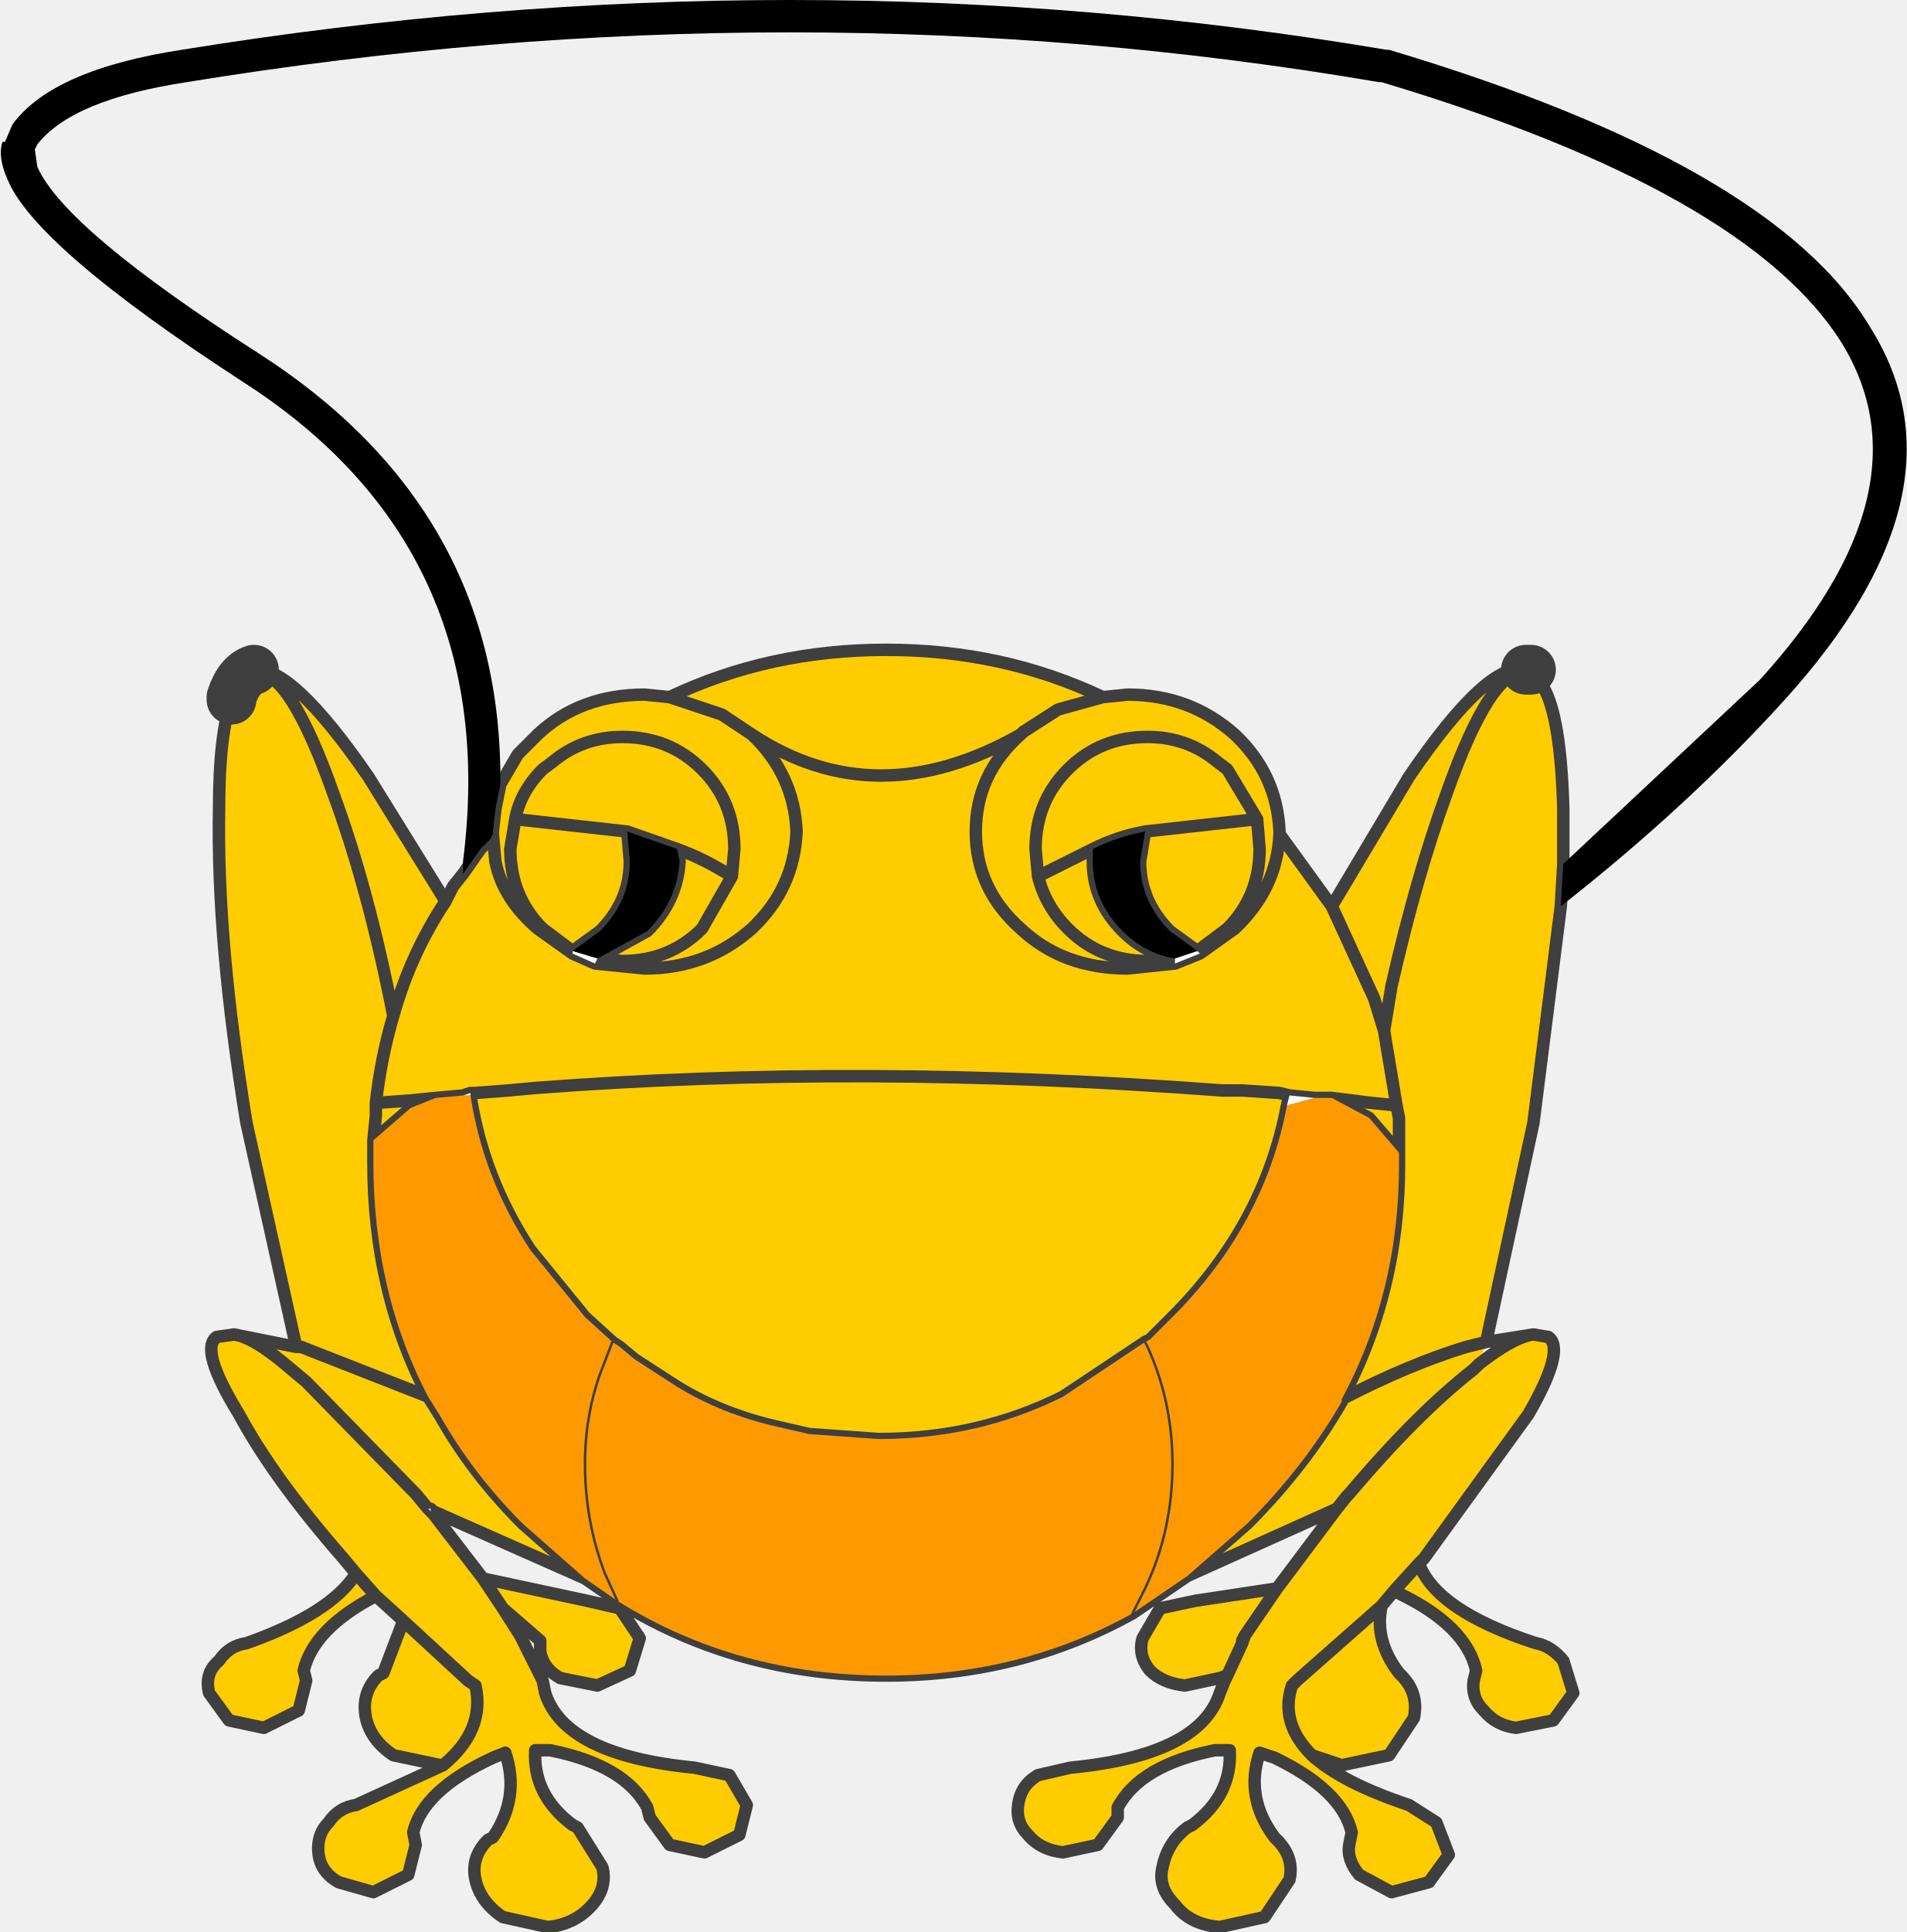
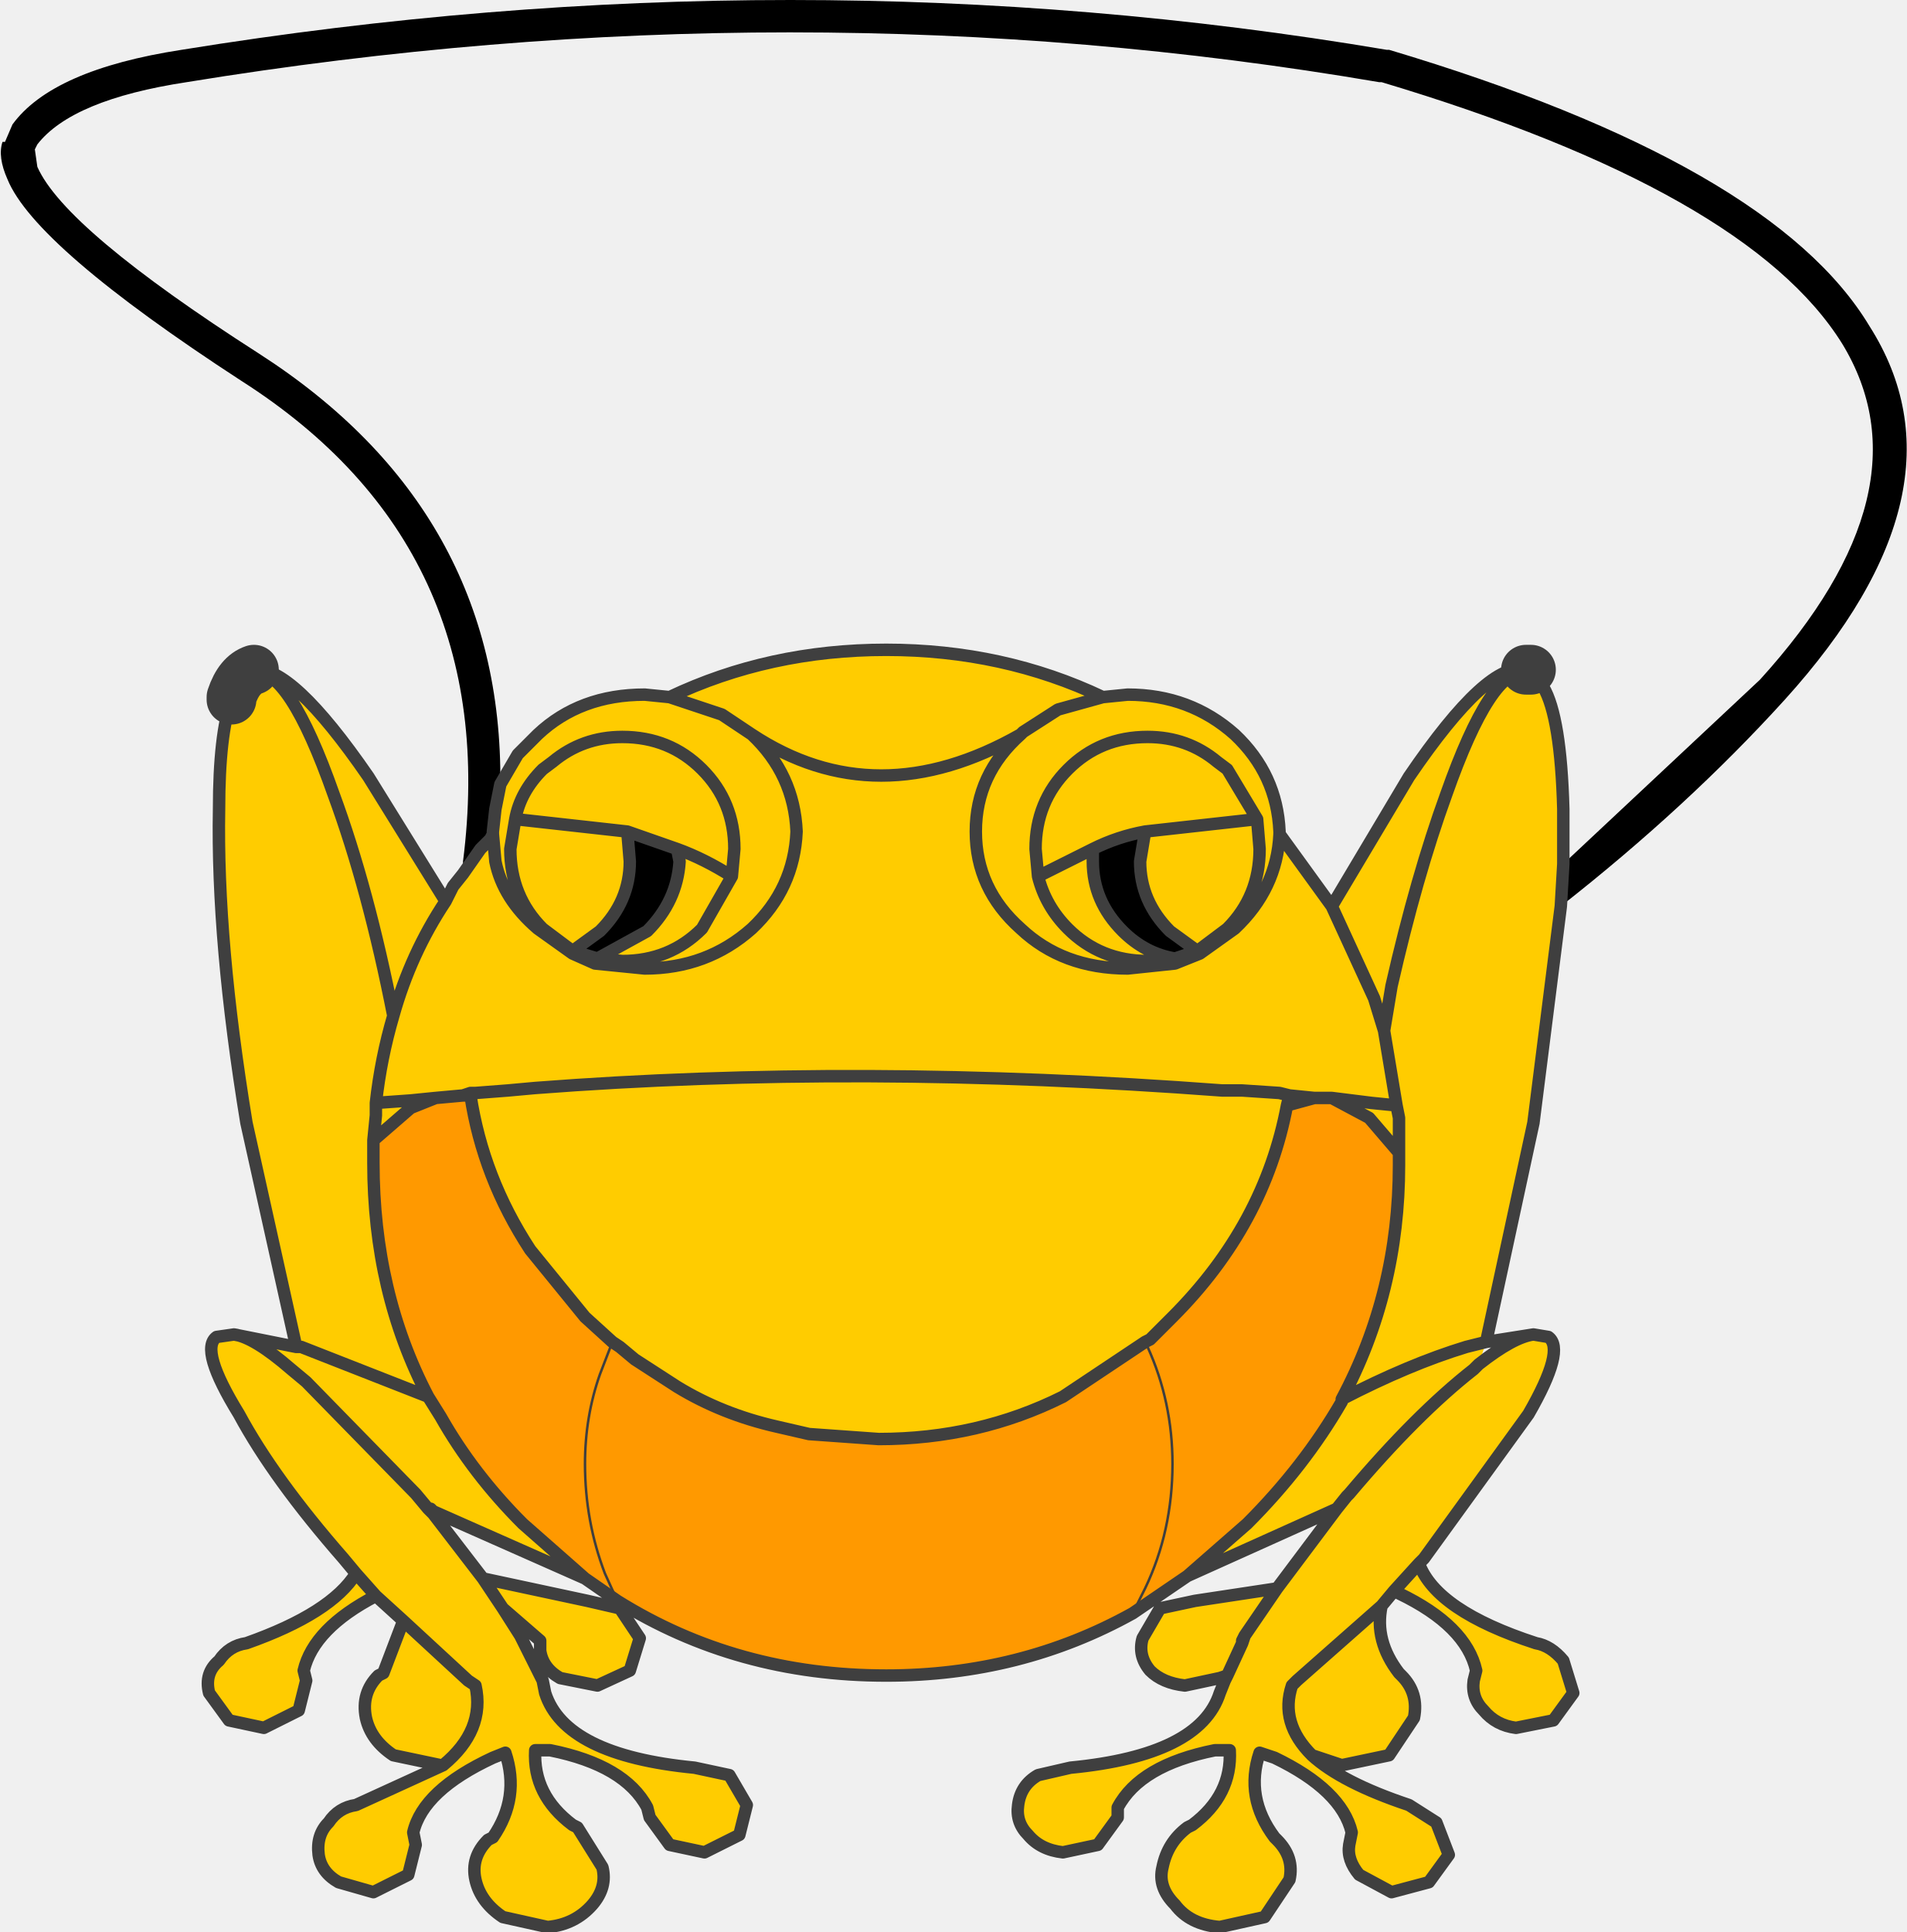
<svg xmlns="http://www.w3.org/2000/svg" width="38.3px" height="38.8px">
  <g transform="matrix(1.0, 0.0, 0.0, 1, -255.8, -180.6)">
-     <path fill="#ffcc00" stroke="none" fill-rule="evenodd" d="M286.45 194.05L286.45 194.1L286.8 194.4Q287.15 195 287.2 196.85L287.2 196.95L287.2 197.95L287.15 198.8L286.6 203.15L285.65 207.55L285.25 207.65Q284.1 208 282.75 208.7Q284.1 208 285.25 207.65L285.65 207.55L285.5 208L285.4 208.1Q284.25 209 282.9 210.6L282.85 210.65L282.65 210.9L281.45 212.5L279.8 212.75L279.1 212.9L278.75 213.5Q278.65 213.85 278.9 214.15Q279.15 214.4 279.6 214.45L280.3 214.3L280.45 214.25L280.4 214.35L280.3 214.6Q279.9 215.85 277.3 216.1L276.65 216.25Q276.3 216.45 276.25 216.85Q276.2 217.2 276.45 217.45Q276.7 217.75 277.15 217.8L277.85 217.65L278.25 217.1L278.25 216.9Q278.7 216.05 280.2 215.75L280.5 215.75Q280.55 216.65 279.75 217.25L279.65 217.3Q279.25 217.6 279.15 218.1Q279.05 218.5 279.4 218.85Q279.7 219.25 280.3 219.3L281.2 219.1L281.7 218.35Q281.8 217.9 281.45 217.55L281.4 217.5Q280.8 216.7 281.1 215.8L281.4 215.9Q282.75 216.55 282.95 217.4L282.9 217.65Q282.85 217.95 283.1 218.25L283.75 218.6L284.5 218.4L284.9 217.85L284.65 217.2L284.1 216.85Q282.75 216.4 282.15 215.85L282.75 216.05L283.7 215.85L284.2 215.1Q284.3 214.6 283.95 214.25L283.9 214.2Q283.4 213.55 283.55 212.85L283.8 212.55L283.9 212.6Q285.25 213.25 285.45 214.15L285.4 214.35Q285.35 214.7 285.6 214.95Q285.85 215.25 286.25 215.3L287 215.15L287.4 214.6L287.2 213.95Q286.95 213.65 286.65 213.6Q284.65 212.95 284.3 212L284.4 211.9L286.5 209Q287.25 207.7 286.9 207.45L286.6 207.4Q286.2 207.45 285.5 208L285.4 208.1Q284.25 209 282.9 210.6L282.85 210.65L282.65 210.9L279.65 212.25L280.85 211.2Q282 210.05 282.75 208.75L282.75 208.7Q283.9 206.55 283.9 204L283.9 203.95L283.9 203.75L283.3 203.05L282.55 202.65L283.35 202.75L283.85 202.8L283.9 203.05L283.9 203.75L283.9 203.05L283.85 202.8L283.35 202.75L282.55 202.65L282.2 202.65L281.7 202.6L281.65 202.8Q281.2 205.2 279.35 207.05L278.9 207.5L278.8 207.55L277.15 208.65Q275.45 209.5 273.45 209.5L272.05 209.4L271.4 209.25Q270.3 209 269.4 208.45L268.55 207.9L268.25 207.65L268.1 207.55L267.55 207.05L266.45 205.7Q265.5 204.25 265.25 202.6L265.25 202.55L265.35 202.55L266 202.5L266.55 202.45Q273.05 201.95 280.35 202.5L280.75 202.5L281.5 202.55L281.7 202.6L281.5 202.55L280.75 202.5L280.35 202.5Q273.05 201.95 266.55 202.45L266 202.5L265.35 202.55L265.25 202.55L265.1 202.6L264.55 202.65L264.05 202.85L263.3 203.5L263.3 203.75L263.3 203.95Q263.3 206.55 264.4 208.65L264.65 209.05Q265.3 210.2 266.3 211.2L267.55 212.3L264.5 210.95L264.5 210.85L264.45 210.9L264.4 210.9L264.15 210.6L261.95 208.35L261.65 208.1Q260.9 207.45 260.5 207.4L260.15 207.45Q259.8 207.7 260.6 209Q261.3 210.3 262.7 211.9L262.95 212.2Q262.45 213 260.75 213.6Q260.4 213.65 260.2 213.95Q259.9 214.2 260 214.6L260.4 215.15L261.1 215.3L261.8 214.95L261.95 214.35L261.9 214.15Q262.1 213.3 263.35 212.65L263.9 213.15L263.5 214.2L263.4 214.25Q263.05 214.6 263.15 215.1Q263.25 215.55 263.7 215.85L264.65 216.05L264.7 216.05L262.95 216.85Q262.6 216.9 262.4 217.2Q262.15 217.45 262.2 217.85Q262.25 218.2 262.6 218.4L263.3 218.6L264 218.25L264.15 217.65L264.1 217.4Q264.3 216.55 265.7 215.9L265.95 215.8Q266.25 216.7 265.7 217.5L265.6 217.55Q265.25 217.9 265.35 218.35Q265.45 218.8 265.9 219.1L266.8 219.3Q267.35 219.25 267.7 218.85Q268 218.5 267.9 218.1L267.4 217.3L267.3 217.25Q266.5 216.65 266.55 215.75L266.85 215.75Q268.35 216.05 268.8 216.9L268.85 217.1L269.25 217.65L269.95 217.8L270.65 217.45L270.8 216.85L270.45 216.25L269.75 216.1Q267.15 215.85 266.75 214.6L266.7 214.35L266.25 213.45L265.9 212.9L266.65 213.55L266.65 213.75Q266.7 214.1 267.05 214.3L267.8 214.45L268.45 214.15L268.65 213.5L268.25 212.9L267.6 212.75L265.5 212.3L264.5 211L264.45 210.95L264.4 210.9L264.15 210.6L261.95 208.35L261.65 208.1Q260.9 207.45 260.5 207.4L261.75 207.65L260.75 203.15Q260.15 199.5 260.2 196.85Q260.2 195.35 260.45 194.65Q260.6 194.15 260.9 194.1L260.9 194.05Q261.65 193.95 263.2 196.2L264.75 198.7L264.8 198.6L264.85 198.5L264.9 198.4L265.1 198.15L265.45 197.65L265.55 197.55L265.65 197.45L265.7 197.35L265.7 197.3L265.75 196.85L265.85 196.35L266.2 195.75L266.35 195.6L266.45 195.5L266.6 195.35Q267.45 194.55 268.75 194.55L269.25 194.6Q271.25 193.65 273.6 193.65Q275.95 193.65 277.95 194.6L278.45 194.55Q279.7 194.55 280.6 195.35Q281.45 196.15 281.5 197.3L281.5 197.35L282.55 198.8L284.1 196.2Q285.7 193.85 286.45 194.05M283.6 201.3L283.4 200.65L282.55 198.8L283.4 200.65L283.6 201.3L283.75 200.4Q284.25 198.2 284.85 196.55Q285.75 194 286.45 194.1Q285.75 194 284.85 196.55Q284.25 198.2 283.75 200.4L283.6 201.3L283.85 202.8L283.6 201.3M263.7 201Q263.2 198.45 262.5 196.55Q261.6 194 260.9 194.1Q261.6 194 262.5 196.55Q263.2 198.45 263.7 201Q264.05 199.75 264.75 198.7Q264.05 199.75 263.7 201Q263.45 201.85 263.35 202.75L264.05 202.7L264.55 202.65L264.05 202.7L263.35 202.75Q263.45 201.85 263.7 201M263.35 202.75L263.35 203L263.3 203.5L263.35 203L263.35 202.75M264.4 208.65L261.85 207.65L261.75 207.65L261.85 207.65L264.4 208.65M263.35 212.65L262.95 212.2L263.35 212.65M279.85 199.7L280.45 199.25Q281.1 198.6 281.1 197.65L281.05 197.05L280.45 196.05L280.25 195.9Q279.65 195.4 278.85 195.4Q277.9 195.4 277.25 196.05Q276.6 196.7 276.6 197.65L276.65 198.2Q276.8 198.8 277.25 199.25Q277.9 199.9 278.85 199.9L279.4 199.85L278.85 199.9Q277.9 199.9 277.25 199.25Q276.8 198.8 276.65 198.2L276.6 197.65Q276.6 196.7 277.25 196.05Q277.9 195.4 278.85 195.4Q279.65 195.4 280.25 195.9L280.45 196.05L281.05 197.05L281.1 197.65Q281.1 198.6 280.45 199.25L279.85 199.7L279.9 199.75L280.6 199.25Q281.45 198.45 281.5 197.35Q281.45 198.45 280.6 199.25L279.9 199.75L279.4 199.95L278.45 200.05Q277.15 200.05 276.3 199.25Q275.4 198.45 275.4 197.3Q275.4 196.15 276.3 195.35Q273.4 197 270.9 195.35Q271.75 196.15 271.8 197.3Q271.75 198.45 270.9 199.25Q270 200.05 268.75 200.05L267.75 199.95L268.75 200.05Q270 200.05 270.9 199.25Q271.75 198.45 271.8 197.3Q271.75 196.15 270.9 195.35Q273.4 197 276.3 195.35L276.35 195.3L277.05 194.85L277.95 194.6L277.05 194.85L276.35 195.3L276.3 195.35Q275.4 196.15 275.4 197.3Q275.4 198.45 276.3 199.25Q277.15 200.05 278.45 200.05L279.4 199.95L279.4 199.85Q278.8 199.75 278.35 199.3Q277.75 198.7 277.75 197.9L277.75 197.65L276.65 198.2L277.75 197.65Q278.25 197.4 278.8 197.3L278.7 197.9Q278.7 198.7 279.3 199.3L279.85 199.7M267.3 199.75L267.75 199.95L267.8 199.85L268.3 199.9Q269.25 199.9 269.9 199.25L270.5 198.2L270.55 197.65Q270.55 196.7 269.9 196.05Q269.25 195.4 268.3 195.4Q267.5 195.4 266.9 195.9L266.7 196.05Q266.25 196.5 266.15 197.05L266.05 197.65Q266.05 198.6 266.7 199.25L267.3 199.7L266.7 199.25Q266.05 198.6 266.05 197.65L266.15 197.05Q266.25 196.5 266.7 196.05L266.9 195.9Q267.5 195.4 268.3 195.4Q269.25 195.4 269.9 196.05Q270.55 196.7 270.55 197.65L270.5 198.2L269.9 199.25Q269.25 199.9 268.3 199.9L267.8 199.85L268.8 199.3Q269.4 198.7 269.45 197.9L269.4 197.65L268.4 197.3L266.15 197.05L268.4 197.3L268.45 197.9Q268.45 198.7 267.85 199.3L267.3 199.7L267.3 199.75L266.6 199.25Q265.9 198.65 265.75 197.9L265.7 197.35L265.75 197.9Q265.9 198.65 266.6 199.25L267.3 199.75M281.05 197.05L278.8 197.3L281.05 197.05M270.9 195.35L270.3 194.95L269.25 194.6L270.3 194.95L270.9 195.35M270.5 198.2Q269.95 197.85 269.4 197.65Q269.95 197.85 270.5 198.2M264.7 216.05Q265.55 215.35 265.35 214.45L265.2 214.35L263.9 213.15L265.2 214.35L265.35 214.45Q265.55 215.35 264.7 216.05M265.5 212.3L265.9 212.9L265.5 212.3M283.8 212.55L284.3 212L283.8 212.55M280.8 213.45L280.75 213.55L280.75 213.6L280.45 214.25L280.75 213.6L280.8 213.45L281.45 212.5L280.8 213.45M283.55 212.85L281.85 214.35L281.75 214.45Q281.5 215.2 282.15 215.85Q281.5 215.2 281.75 214.45L281.85 214.35L283.55 212.85" />
+     <path fill-rule="evenodd" fill="#ffcc00" stroke="none" d="M286.45 194.05L286.45 194.1L286.8 194.4Q287.15 195 287.2 196.85L287.2 196.95L287.2 197.95L287.15 198.8L286.6 203.15L285.65 207.55L285.25 207.65Q284.1 208 282.75 208.7Q284.1 208 285.25 207.65L285.65 207.55L285.5 208L285.4 208.1Q284.25 209 282.9 210.6L282.85 210.65L282.65 210.9L281.45 212.5L279.8 212.75L279.1 212.9L278.75 213.5Q278.65 213.85 278.9 214.15Q279.15 214.4 279.6 214.45L280.3 214.3L280.45 214.25L280.4 214.35L280.3 214.6Q279.9 215.85 277.3 216.1L276.65 216.25Q276.3 216.45 276.25 216.85Q276.2 217.2 276.45 217.45Q276.7 217.75 277.15 217.8L277.85 217.65L278.25 217.1L278.25 216.9Q278.7 216.05 280.2 215.75L280.5 215.75Q280.55 216.65 279.75 217.25L279.65 217.3Q279.25 217.6 279.15 218.1Q279.05 218.5 279.4 218.85Q279.7 219.25 280.3 219.3L281.2 219.1L281.7 218.35Q281.8 217.9 281.45 217.55L281.4 217.5Q280.8 216.7 281.1 215.8L281.4 215.9Q282.75 216.55 282.95 217.4L282.9 217.65Q282.85 217.95 283.1 218.25L283.75 218.6L284.5 218.4L284.9 217.85L284.65 217.2L284.1 216.85Q282.75 216.4 282.15 215.85L282.75 216.05L283.7 215.85L284.2 215.1Q284.3 214.6 283.95 214.25L283.9 214.2Q283.4 213.55 283.55 212.85L283.8 212.55L283.9 212.6Q285.25 213.25 285.45 214.15L285.4 214.35Q285.35 214.7 285.6 214.95Q285.85 215.25 286.25 215.3L287 215.15L287.4 214.6L287.2 213.95Q286.95 213.65 286.65 213.6Q284.65 212.95 284.3 212L284.4 211.9L286.5 209Q287.25 207.7 286.9 207.45L286.6 207.4Q286.2 207.45 285.5 208L285.4 208.1Q284.25 209 282.9 210.6L282.85 210.65L282.65 210.9L279.65 212.25L280.85 211.2Q282 210.05 282.75 208.75L282.75 208.7Q283.9 206.55 283.9 204L283.9 203.95L283.9 203.75L283.3 203.05L282.55 202.65L283.35 202.75L283.85 202.8L283.9 203.05L283.9 203.75L283.9 203.05L283.85 202.8L283.35 202.75L282.55 202.65L282.2 202.65L281.7 202.6L281.65 202.8Q281.2 205.2 279.35 207.05L278.9 207.5L278.8 207.55L277.15 208.65Q275.45 209.5 273.45 209.5L272.05 209.4L271.4 209.25Q270.3 209 269.4 208.45L268.55 207.9L268.25 207.65L268.1 207.55L267.55 207.05L266.45 205.7Q265.5 204.25 265.25 202.6L265.25 202.55L265.35 202.55L266 202.5L266.55 202.45Q273.05 201.95 280.35 202.5L280.75 202.5L281.5 202.55L281.7 202.6L281.5 202.55L280.75 202.5L280.35 202.5Q273.05 201.95 266.55 202.45L266 202.5L265.35 202.55L265.25 202.55L265.1 202.6L264.55 202.65L264.05 202.85L263.3 203.5L263.3 203.75L263.3 203.95Q263.3 206.55 264.4 208.65L264.65 209.05Q265.3 210.2 266.3 211.2L267.55 212.3L264.5 210.95L264.5 210.85L264.45 210.9L264.4 210.9L264.15 210.6L261.95 208.35L261.65 208.1Q260.9 207.45 260.5 207.4L260.15 207.45Q259.8 207.7 260.6 209Q261.3 210.3 262.7 211.9L262.95 212.2Q262.45 213 260.75 213.6Q260.4 213.65 260.2 213.95Q259.9 214.2 260 214.6L260.4 215.15L261.1 215.3L261.8 214.95L261.95 214.35L261.9 214.15Q262.1 213.3 263.35 212.65L263.9 213.15L263.5 214.2L263.4 214.25Q263.05 214.6 263.15 215.1Q263.25 215.55 263.7 215.85L264.65 216.05L264.7 216.05L262.95 216.85Q262.6 216.9 262.4 217.2Q262.15 217.45 262.2 217.85Q262.25 218.2 262.6 218.4L263.3 218.6L264 218.25L264.15 217.65L264.1 217.4Q264.3 216.55 265.7 215.9L265.95 215.8Q266.25 216.7 265.7 217.5L265.6 217.55Q265.25 217.9 265.35 218.35Q265.45 218.8 265.9 219.1L266.8 219.3Q267.35 219.25 267.7 218.85Q268 218.5 267.9 218.1L267.4 217.3L267.3 217.25Q266.5 216.65 266.55 215.75L266.85 215.75Q268.35 216.05 268.8 216.9L268.85 217.1L269.25 217.65L269.95 217.8L270.65 217.45L270.8 216.85L270.45 216.25L269.75 216.1Q267.15 215.85 266.75 214.6L266.7 214.35L266.25 213.45L265.9 212.9L266.65 213.55L266.65 213.75Q266.7 214.1 267.05 214.3L267.8 214.45L268.45 214.15L268.65 213.5L268.25 212.9L267.6 212.75L265.5 212.3L264.5 211L264.45 210.95L264.4 210.9L264.15 210.6L261.95 208.35L261.65 208.1Q260.9 207.45 260.5 207.4L261.75 207.65L260.75 203.15Q260.15 199.5 260.2 196.85Q260.2 195.35 260.45 194.65Q260.6 194.15 260.9 194.1L260.9 194.05Q261.65 193.95 263.2 196.2L264.75 198.7L264.8 198.6L264.85 198.5L264.9 198.4L265.1 198.15L265.45 197.65L265.55 197.55L265.65 197.45L265.7 197.35L265.7 197.3L265.75 196.85L265.85 196.35L266.2 195.75L266.35 195.6L266.45 195.5L266.6 195.35Q267.45 194.55 268.75 194.55L269.25 194.6Q271.25 193.65 273.6 193.65Q275.95 193.65 277.95 194.6L278.45 194.55Q279.7 194.55 280.6 195.35Q281.45 196.15 281.5 197.3L281.5 197.35L282.55 198.8L284.1 196.2Q285.7 193.85 286.45 194.05M283.6 201.3L283.4 200.65L282.55 198.8L283.4 200.65L283.6 201.3L283.75 200.4Q284.25 198.2 284.85 196.55Q285.75 194 286.45 194.1Q285.75 194 284.85 196.55Q284.25 198.2 283.75 200.4L283.6 201.3L283.85 202.8L283.6 201.3M263.7 201Q263.2 198.45 262.5 196.55Q261.6 194 260.9 194.1Q261.6 194 262.5 196.55Q263.2 198.45 263.7 201Q264.05 199.75 264.75 198.7Q264.05 199.75 263.7 201Q263.45 201.85 263.35 202.75L264.05 202.7L264.55 202.65L264.05 202.7L263.35 202.75Q263.45 201.85 263.7 201M263.35 202.75L263.35 203L263.3 203.5L263.35 203L263.35 202.75M264.4 208.65L261.85 207.65L261.75 207.65L261.85 207.65L264.4 208.65M263.35 212.65L262.95 212.2L263.35 212.65M279.85 199.7L280.45 199.25Q281.1 198.6 281.1 197.65L281.05 197.05L280.45 196.05L280.25 195.9Q279.65 195.4 278.85 195.4Q277.9 195.4 277.25 196.05Q276.6 196.7 276.6 197.65L276.65 198.2Q276.8 198.8 277.25 199.25Q277.9 199.9 278.85 199.9L279.4 199.85L278.85 199.9Q277.9 199.9 277.25 199.25Q276.8 198.8 276.65 198.2L276.6 197.65Q276.6 196.7 277.25 196.05Q277.9 195.4 278.85 195.4Q279.65 195.4 280.25 195.9L280.45 196.05L281.05 197.05L281.1 197.65Q281.1 198.6 280.45 199.25L279.85 199.7L279.9 199.75L280.6 199.25Q281.45 198.45 281.5 197.35Q281.45 198.45 280.6 199.25L279.9 199.75L279.4 199.95L278.45 200.05Q277.15 200.05 276.3 199.25Q275.4 198.45 275.4 197.3Q275.4 196.15 276.3 195.35Q273.4 197 270.9 195.35Q271.75 196.15 271.8 197.3Q271.75 198.45 270.9 199.25Q270 200.05 268.75 200.05L267.75 199.95L268.75 200.05Q270 200.05 270.9 199.25Q271.75 198.45 271.8 197.3Q271.75 196.15 270.9 195.35Q273.4 197 276.3 195.35L276.35 195.3L277.05 194.85L277.95 194.6L277.05 194.85L276.35 195.3L276.3 195.35Q275.4 196.15 275.4 197.3Q275.4 198.45 276.3 199.25Q277.15 200.05 278.45 200.05L279.4 199.95L279.4 199.85Q278.8 199.75 278.35 199.3Q277.75 198.7 277.75 197.9L277.75 197.65L276.65 198.2L277.75 197.65Q278.25 197.4 278.8 197.3L278.7 197.9Q278.7 198.7 279.3 199.3L279.85 199.7M267.3 199.75L267.75 199.95L267.8 199.85L268.3 199.9Q269.25 199.9 269.9 199.25L270.5 198.2L270.55 197.65Q270.55 196.7 269.9 196.05Q269.25 195.4 268.3 195.4Q267.5 195.4 266.9 195.9L266.7 196.05Q266.25 196.5 266.15 197.05L266.05 197.65Q266.05 198.6 266.7 199.25L267.3 199.7L266.7 199.25Q266.05 198.6 266.05 197.65L266.15 197.05Q266.25 196.5 266.7 196.05L266.9 195.9Q267.5 195.4 268.3 195.4Q269.25 195.4 269.9 196.05Q270.55 196.7 270.55 197.65L270.5 198.2L269.9 199.25Q269.25 199.9 268.3 199.9L267.8 199.85L268.8 199.3Q269.4 198.7 269.45 197.9L269.4 197.65L268.4 197.3L266.15 197.05L268.4 197.3L268.45 197.9Q268.45 198.7 267.85 199.3L267.3 199.7L267.3 199.75L266.6 199.25Q265.9 198.65 265.75 197.9L265.7 197.35L265.75 197.9Q265.9 198.65 266.6 199.25L267.3 199.75M281.05 197.05L278.8 197.3L281.05 197.05M270.9 195.35L270.3 194.95L269.25 194.6L270.3 194.95L270.9 195.35M270.5 198.2Q269.95 197.85 269.4 197.65Q269.95 197.85 270.5 198.2M264.7 216.05Q265.55 215.35 265.35 214.45L265.2 214.35L263.9 213.15L265.2 214.35L265.35 214.45Q265.55 215.35 264.7 216.05M265.5 212.3L265.9 212.9L265.5 212.3M283.8 212.55L284.3 212L283.8 212.55M280.8 213.45L280.75 213.55L280.75 213.6L280.45 214.25L280.75 213.6L280.8 213.45L281.45 212.5L280.8 213.45M283.55 212.85L281.85 214.35L281.75 214.45Q281.5 215.2 282.15 215.85Q281.5 215.2 281.75 214.45L281.85 214.35L283.55 212.85" />
+     <path fill-rule="evenodd" fill="#000000" stroke="none" d="M287.15 198.8L287.2 197.95L291.15 194.25Q294.6 190.45 292.8 187.5Q290.9 184.45 283.55 182.25L283.5 182.25Q271.8 180.25 259.55 182.25Q257.25 182.6 256.55 183.5L256.5 183.6L256.55 183.95Q257.1 185.2 261 187.7Q265.9 190.85 265.85 196.35L265.75 196.85L265.7 197.3L265.7 197.35L265.65 197.45L265.55 197.55L265.45 197.65L265.1 198.15L265.1 197.9Q265.9 191.6 260.65 188.25Q256.5 185.55 255.95 184.2Q255.75 183.75 255.85 183.45L255.9 183.45L256.05 183.1Q256.85 182 259.45 181.6Q271.8 179.6 283.65 181.6L283.7 181.6Q291.4 183.9 293.35 187.15Q295.45 190.45 291.65 194.65Q289.7 196.8 287.15 198.8M279.4 199.85Q278.8 199.75 278.35 199.3Q277.75 198.7 277.75 197.9L277.75 197.65Q278.25 197.4 278.8 197.3L278.7 197.9Q278.7 198.7 279.3 199.3L279.85 199.7L279.4 199.85M268.4 197.3L269.4 197.65L269.45 197.9Q269.4 198.7 268.8 199.3L267.8 199.85L267.3 199.7L267.85 199.3Q268.45 198.7 268.45 197.9L268.4 197.3" />
+     <path fill-rule="evenodd" fill="#ff9900" stroke="none" d="M279.65 212.25L278.55 213Q276.3 214.25 273.6 214.25Q270.6 214.25 268.2 212.75L267.55 212.3L266.3 211.2Q265.3 210.2 264.65 209.05L264.4 208.65Q263.3 206.55 263.3 203.95L263.3 203.75L263.3 203.5L264.05 202.85L264.55 202.65L265.1 202.6L265.25 202.6Q265.5 204.25 266.45 205.7L267.55 207.05L268.1 207.55L268.25 207.65L268.55 207.9L269.4 208.45Q270.3 209 271.4 209.25L272.05 209.4L273.45 209.5Q275.45 209.5 277.15 208.65L278.8 207.55L278.9 207.5L279.35 207.05Q281.2 205.2 281.65 202.8L282.2 202.65L282.55 202.65L283.3 203.05L283.9 203.75L283.9 203.95L283.9 204Q283.9 206.55 282.75 208.7L282.75 208.75Q282 210.05 280.85 211.2L279.65 212.25M278.55 213L278.8 212.5Q279.35 211.35 279.35 210Q279.35 208.75 278.85 207.65L278.8 207.55L278.85 207.65Q279.35 208.75 279.35 210Q279.35 211.35 278.8 212.5L278.55 213M268.2 212.75L267.95 212.2Q267.55 211.15 267.55 210Q267.55 209.05 267.85 208.2L268.1 207.55L267.85 208.2Q267.55 209.05 267.55 210Q267.55 211.15 267.95 212.2L268.2 212.75" />
+     <path fill-rule="evenodd" fill="#ffffff" stroke="none" d="M264.45 210.95L264.4 210.9L264.45 210.9L264.45 210.95M279.85 199.7L279.9 199.75L279.4 199.95L279.4 199.85L279.85 199.7M267.75 199.95L267.3 199.75L267.3 199.7L267.8 199.85L267.75 199.95M276.3 195.35L276.35 195.3L276.3 195.35M282.2 202.65L281.65 202.8L281.7 202.6L282.2 202.65M265.1 202.6L265.25 202.55L265.25 202.6L265.1 202.6" />
    <path fill="none" stroke="#3f3f3f" stroke-width="0.25" stroke-linecap="round" stroke-linejoin="round" d="M286.45 194.1L286.8 194.4L286.55 194.05L286.45 194.05Q285.7 193.85 284.1 196.2L282.55 198.8L283.4 200.65L283.6 201.3L283.75 200.4Q284.25 198.2 284.85 196.55Q285.75 194 286.45 194.1M287.2 197.95L287.2 196.95L287.2 196.85Q287.15 195 286.8 194.4M287.15 198.8L287.2 197.95M265.85 196.35L266.2 195.75L266.35 195.6L266.45 195.5L266.6 195.35Q267.45 194.55 268.75 194.55L269.25 194.6Q271.25 193.65 273.6 193.65Q275.95 193.65 277.95 194.6L278.45 194.55Q279.7 194.55 280.6 195.35Q281.45 196.15 281.5 197.3L281.5 197.35L282.55 198.8M285.65 207.55L286.6 203.15L287.15 198.8M265.1 198.15L265.45 197.65L265.55 197.55L265.65 197.45L265.7 197.35L265.7 197.3L265.75 196.85L265.85 196.35M282.75 208.7Q284.1 208 285.25 207.65L285.65 207.55L286.6 207.4L286.9 207.45Q287.25 207.7 286.5 209L284.4 211.9L284.3 212Q284.65 212.95 286.65 213.6Q286.95 213.65 287.2 213.95L287.4 214.6L287 215.15L286.25 215.3Q285.85 215.25 285.6 214.95Q285.35 214.7 285.4 214.35L285.45 214.15Q285.25 213.25 283.9 212.6L283.8 212.55L283.55 212.85Q283.4 213.55 283.9 214.2L283.95 214.25Q284.3 214.6 284.2 215.1L283.7 215.85L282.75 216.05L282.15 215.85Q282.75 216.4 284.1 216.85L284.65 217.2L284.9 217.85L284.5 218.4L283.75 218.6L283.1 218.25Q282.85 217.95 282.9 217.65L282.95 217.4Q282.75 216.55 281.4 215.9L281.1 215.8Q280.8 216.7 281.4 217.5L281.45 217.55Q281.8 217.9 281.7 218.35L281.2 219.1L280.3 219.3Q279.7 219.25 279.4 218.85Q279.05 218.5 279.15 218.1Q279.25 217.6 279.65 217.3L279.75 217.25Q280.55 216.65 280.5 215.75L280.2 215.75Q278.7 216.05 278.25 216.9L278.25 217.1L277.85 217.65L277.15 217.8Q276.7 217.75 276.45 217.45Q276.2 217.2 276.25 216.85Q276.3 216.45 276.65 216.25L277.3 216.1Q279.9 215.85 280.3 214.6L280.4 214.35L280.45 214.25L280.3 214.3L279.6 214.45Q279.15 214.4 278.9 214.15Q278.65 213.85 278.75 213.5L279.1 212.9L279.8 212.75L281.45 212.5L282.65 210.9L279.65 212.25L278.55 213Q276.3 214.25 273.6 214.25Q270.6 214.25 268.2 212.75L267.55 212.3L264.5 210.95L264.5 211L265.5 212.3L267.6 212.75L268.25 212.9L268.65 213.5L268.45 214.15L267.8 214.45L267.05 214.3Q266.7 214.1 266.65 213.75L266.65 213.55L265.9 212.9L266.25 213.45L266.7 214.35L266.75 214.6Q267.15 215.85 269.75 216.1L270.45 216.25L270.8 216.85L270.65 217.45L269.95 217.8L269.25 217.65L268.85 217.1L268.8 216.9Q268.35 216.05 266.85 215.75L266.55 215.75Q266.5 216.65 267.3 217.25L267.4 217.3L267.9 218.1Q268 218.5 267.7 218.85Q267.35 219.25 266.8 219.3L265.9 219.1Q265.45 218.8 265.35 218.35Q265.25 217.9 265.6 217.55L265.7 217.5Q266.25 216.7 265.95 215.8L265.7 215.9Q264.3 216.55 264.1 217.4L264.15 217.65L264 218.25L263.3 218.6L262.6 218.4Q262.25 218.2 262.2 217.85Q262.15 217.45 262.4 217.2Q262.6 216.9 262.95 216.85L264.7 216.05L264.65 216.05L263.7 215.85Q263.25 215.55 263.15 215.1Q263.05 214.6 263.4 214.25L263.5 214.2L263.9 213.15L263.35 212.65Q262.1 213.3 261.9 214.15L261.95 214.35L261.8 214.95L261.1 215.3L260.4 215.15L260 214.6Q259.9 214.2 260.2 213.95Q260.4 213.65 260.75 213.6Q262.45 213 262.95 212.2L262.7 211.9Q261.3 210.3 260.6 209Q259.8 207.7 260.15 207.45L260.5 207.4L261.75 207.65L260.75 203.15Q260.15 199.5 260.2 196.85Q260.2 195.35 260.45 194.65Q260.6 194.15 260.9 194.1Q261.6 194 262.5 196.55Q263.2 198.45 263.7 201Q264.05 199.75 264.75 198.7L263.2 196.2Q261.65 193.95 260.9 194.05L260.8 194.05Q260.5 194.15 260.45 194.6M264.75 198.7L264.8 198.6L264.85 198.5L264.9 198.4L265.1 198.15M282.65 210.9L282.85 210.65L282.9 210.6Q284.25 209 285.4 208.1L285.5 208Q286.2 207.45 286.6 207.4M265.1 202.6L264.55 202.65L264.05 202.85L263.3 203.5L263.3 203.75L263.3 203.95Q263.3 206.55 264.4 208.65L264.65 209.05Q265.3 210.2 266.3 211.2L267.55 212.3M263.7 201Q263.45 201.85 263.35 202.75L264.05 202.7L264.55 202.65M263.3 203.5L263.35 203L263.35 202.75M261.75 207.65L261.85 207.65L264.4 208.65M264.4 210.9L264.15 210.6L261.95 208.35L261.65 208.1Q260.9 207.45 260.5 207.4M264.45 210.9L264.5 210.95M264.45 210.9L264.4 210.9L264.45 210.95L264.5 211M262.95 212.2L263.35 212.65M279.4 199.85L278.85 199.9Q277.9 199.9 277.25 199.25Q276.8 198.8 276.65 198.2L276.6 197.65Q276.6 196.7 277.25 196.05Q277.9 195.4 278.85 195.4Q279.65 195.4 280.25 195.9L280.45 196.05L281.05 197.05L281.1 197.65Q281.1 198.6 280.45 199.25L279.85 199.7L279.3 199.3Q278.7 198.7 278.7 197.9L278.8 197.3Q278.25 197.4 277.75 197.65L277.75 197.9Q277.75 198.7 278.35 199.3Q278.8 199.75 279.4 199.85L279.85 199.7M279.9 199.75L280.6 199.25Q281.45 198.45 281.5 197.35M276.3 195.35Q273.4 197 270.9 195.35Q271.75 196.15 271.8 197.3Q271.75 198.45 270.9 199.25Q270 200.05 268.75 200.05L267.75 199.95L267.3 199.75L266.6 199.25Q265.9 198.65 265.75 197.9L265.7 197.35M276.3 195.35L276.35 195.3L277.05 194.85L277.95 194.6M276.3 195.35Q275.4 196.15 275.4 197.3Q275.4 198.45 276.3 199.25Q277.15 200.05 278.45 200.05L279.4 199.95L279.9 199.75M277.75 197.65L276.65 198.2M276.35 195.3L276.3 195.35M281.65 202.8L282.2 202.65L281.7 202.6L281.65 202.8Q281.2 205.2 279.35 207.05L278.9 207.5L278.8 207.55L277.15 208.65Q275.45 209.5 273.45 209.5L272.05 209.4L271.4 209.25Q270.3 209 269.4 208.45L268.55 207.9L268.25 207.65L268.1 207.55L267.55 207.05L266.45 205.7Q265.5 204.25 265.25 202.6L265.25 202.55L265.35 202.55L266 202.5L266.55 202.45Q273.05 201.95 280.35 202.5L280.75 202.5L281.5 202.55L281.7 202.6M282.55 202.65L283.3 203.05L283.9 203.75L283.9 203.05L283.85 202.8L283.35 202.75L282.55 202.65L282.2 202.65M283.6 201.3L283.85 202.8M278.8 197.3L281.05 197.05M269.25 194.6L270.3 194.95L270.9 195.35M267.3 199.7L266.7 199.25Q266.05 198.6 266.05 197.65L266.15 197.05Q266.25 196.5 266.7 196.05L266.9 195.9Q267.5 195.4 268.3 195.4Q269.25 195.4 269.9 196.05Q270.55 196.7 270.55 197.65L270.5 198.2L269.9 199.25Q269.25 199.9 268.3 199.9L267.8 199.85L268.8 199.3Q269.4 198.7 269.45 197.9L269.4 197.65L268.4 197.3L266.15 197.05M269.4 197.65Q269.95 197.85 270.5 198.2M267.8 199.85L267.3 199.7L267.85 199.3Q268.45 198.7 268.45 197.9L268.4 197.3M265.25 202.55L265.1 202.6L265.25 202.6M263.9 213.15L265.2 214.35L265.35 214.45Q265.55 215.35 264.7 216.05M265.9 212.9L265.5 212.3M282.75 208.7L282.75 208.75Q282 210.05 280.85 211.2L279.65 212.25M283.9 203.75L283.9 203.95L283.9 204Q283.9 206.55 282.75 208.7M284.3 212L283.8 212.55M280.75 213.6L280.75 213.55L280.8 213.45L281.45 212.5M280.45 214.25L280.75 213.6L280.8 213.45M282.15 215.85Q281.5 215.2 281.75 214.45L281.85 214.35L283.55 212.85" />
    <path fill="none" stroke="#3f3f3f" stroke-width="1" stroke-linecap="round" stroke-linejoin="round" d="M286.55 194.05L286.5 194.05L286.45 194.05M260.45 194.65L260.45 194.6Q260.6 194.15 260.9 194.05" />
-     <path fill="#000000" stroke="none" fill-rule="evenodd" d="M287.15 198.8L287.2 197.95L291.15 194.25Q294.6 190.45 292.8 187.5Q290.9 184.45 283.55 182.25L283.5 182.25Q271.8 180.25 259.55 182.25Q257.25 182.6 256.55 183.5L256.5 183.6L256.55 183.95Q257.1 185.2 261 187.7Q265.9 190.85 265.85 196.35L265.75 196.85L265.7 197.3L265.7 197.35L265.65 197.45L265.55 197.55L265.45 197.65L265.1 198.15L265.1 197.9Q265.9 191.6 260.65 188.25Q256.5 185.55 255.95 184.2Q255.75 183.75 255.85 183.45L255.9 183.45L256.05 183.1Q256.85 182 259.45 181.6Q271.8 179.6 283.65 181.6L283.7 181.6Q291.4 183.9 293.35 187.15Q295.45 190.45 291.65 194.65Q289.7 196.8 287.15 198.8M279.4 199.85Q278.8 199.75 278.35 199.3Q277.75 198.7 277.75 197.9L277.75 197.65Q278.25 197.4 278.8 197.3L278.7 197.9Q278.7 198.7 279.3 199.3L279.85 199.7L279.4 199.85M268.4 197.3L269.4 197.65L269.45 197.9Q269.4 198.7 268.8 199.3L267.8 199.85L267.3 199.7L267.85 199.3Q268.45 198.7 268.45 197.9L268.4 197.3" />
-     <path fill="#ff9900" stroke="none" fill-rule="evenodd" d="M279.65 212.25L278.55 213Q276.3 214.25 273.6 214.25Q270.6 214.25 268.2 212.75L267.55 212.3L266.3 211.2Q265.3 210.2 264.65 209.05L264.4 208.65Q263.3 206.55 263.3 203.95L263.3 203.75L263.3 203.5L264.05 202.85L264.55 202.65L265.1 202.6L265.25 202.6Q265.5 204.25 266.45 205.7L267.55 207.05L268.1 207.55L268.25 207.65L268.55 207.9L269.4 208.45Q270.3 209 271.4 209.25L272.05 209.4L273.45 209.5Q275.45 209.5 277.15 208.65L278.8 207.55L278.9 207.5L279.35 207.05Q281.2 205.2 281.65 202.8L282.2 202.65L282.55 202.65L283.3 203.05L283.9 203.75L283.9 203.95L283.9 204Q283.9 206.55 282.75 208.7L282.75 208.75Q282 210.05 280.85 211.2L279.65 212.25M278.55 213L278.8 212.5Q279.35 211.35 279.35 210Q279.35 208.75 278.85 207.65L278.8 207.55L278.85 207.65Q279.35 208.75 279.35 210Q279.35 211.35 278.8 212.5L278.55 213M268.2 212.75L267.95 212.2Q267.55 211.15 267.55 210Q267.55 209.05 267.85 208.2L268.1 207.55L267.85 208.2Q267.55 209.05 267.55 210Q267.55 211.15 267.95 212.2L268.2 212.75" />
-     <path fill="#ffffff" stroke="none" fill-rule="evenodd" d="M264.45 210.95L264.4 210.9L264.45 210.9L264.45 210.95M279.85 199.7L279.9 199.75L279.4 199.95L279.4 199.85L279.85 199.7M267.75 199.95L267.3 199.75L267.3 199.7L267.8 199.85L267.75 199.95M276.3 195.35L276.35 195.3L276.3 195.35M282.2 202.65L281.65 202.8L281.7 202.6L282.2 202.65M265.1 202.6L265.25 202.55L265.25 202.6L265.1 202.6" />
    <path fill="none" stroke="#3f3f3f" stroke-width="0.05" stroke-linecap="round" stroke-linejoin="round" d="M278.8 207.55L278.85 207.65Q279.35 208.75 279.35 210Q279.35 211.35 278.8 212.5L278.55 213M268.1 207.55L267.85 208.2Q267.55 209.05 267.55 210Q267.55 211.15 267.95 212.2L268.2 212.75" />
  </g>
</svg>
